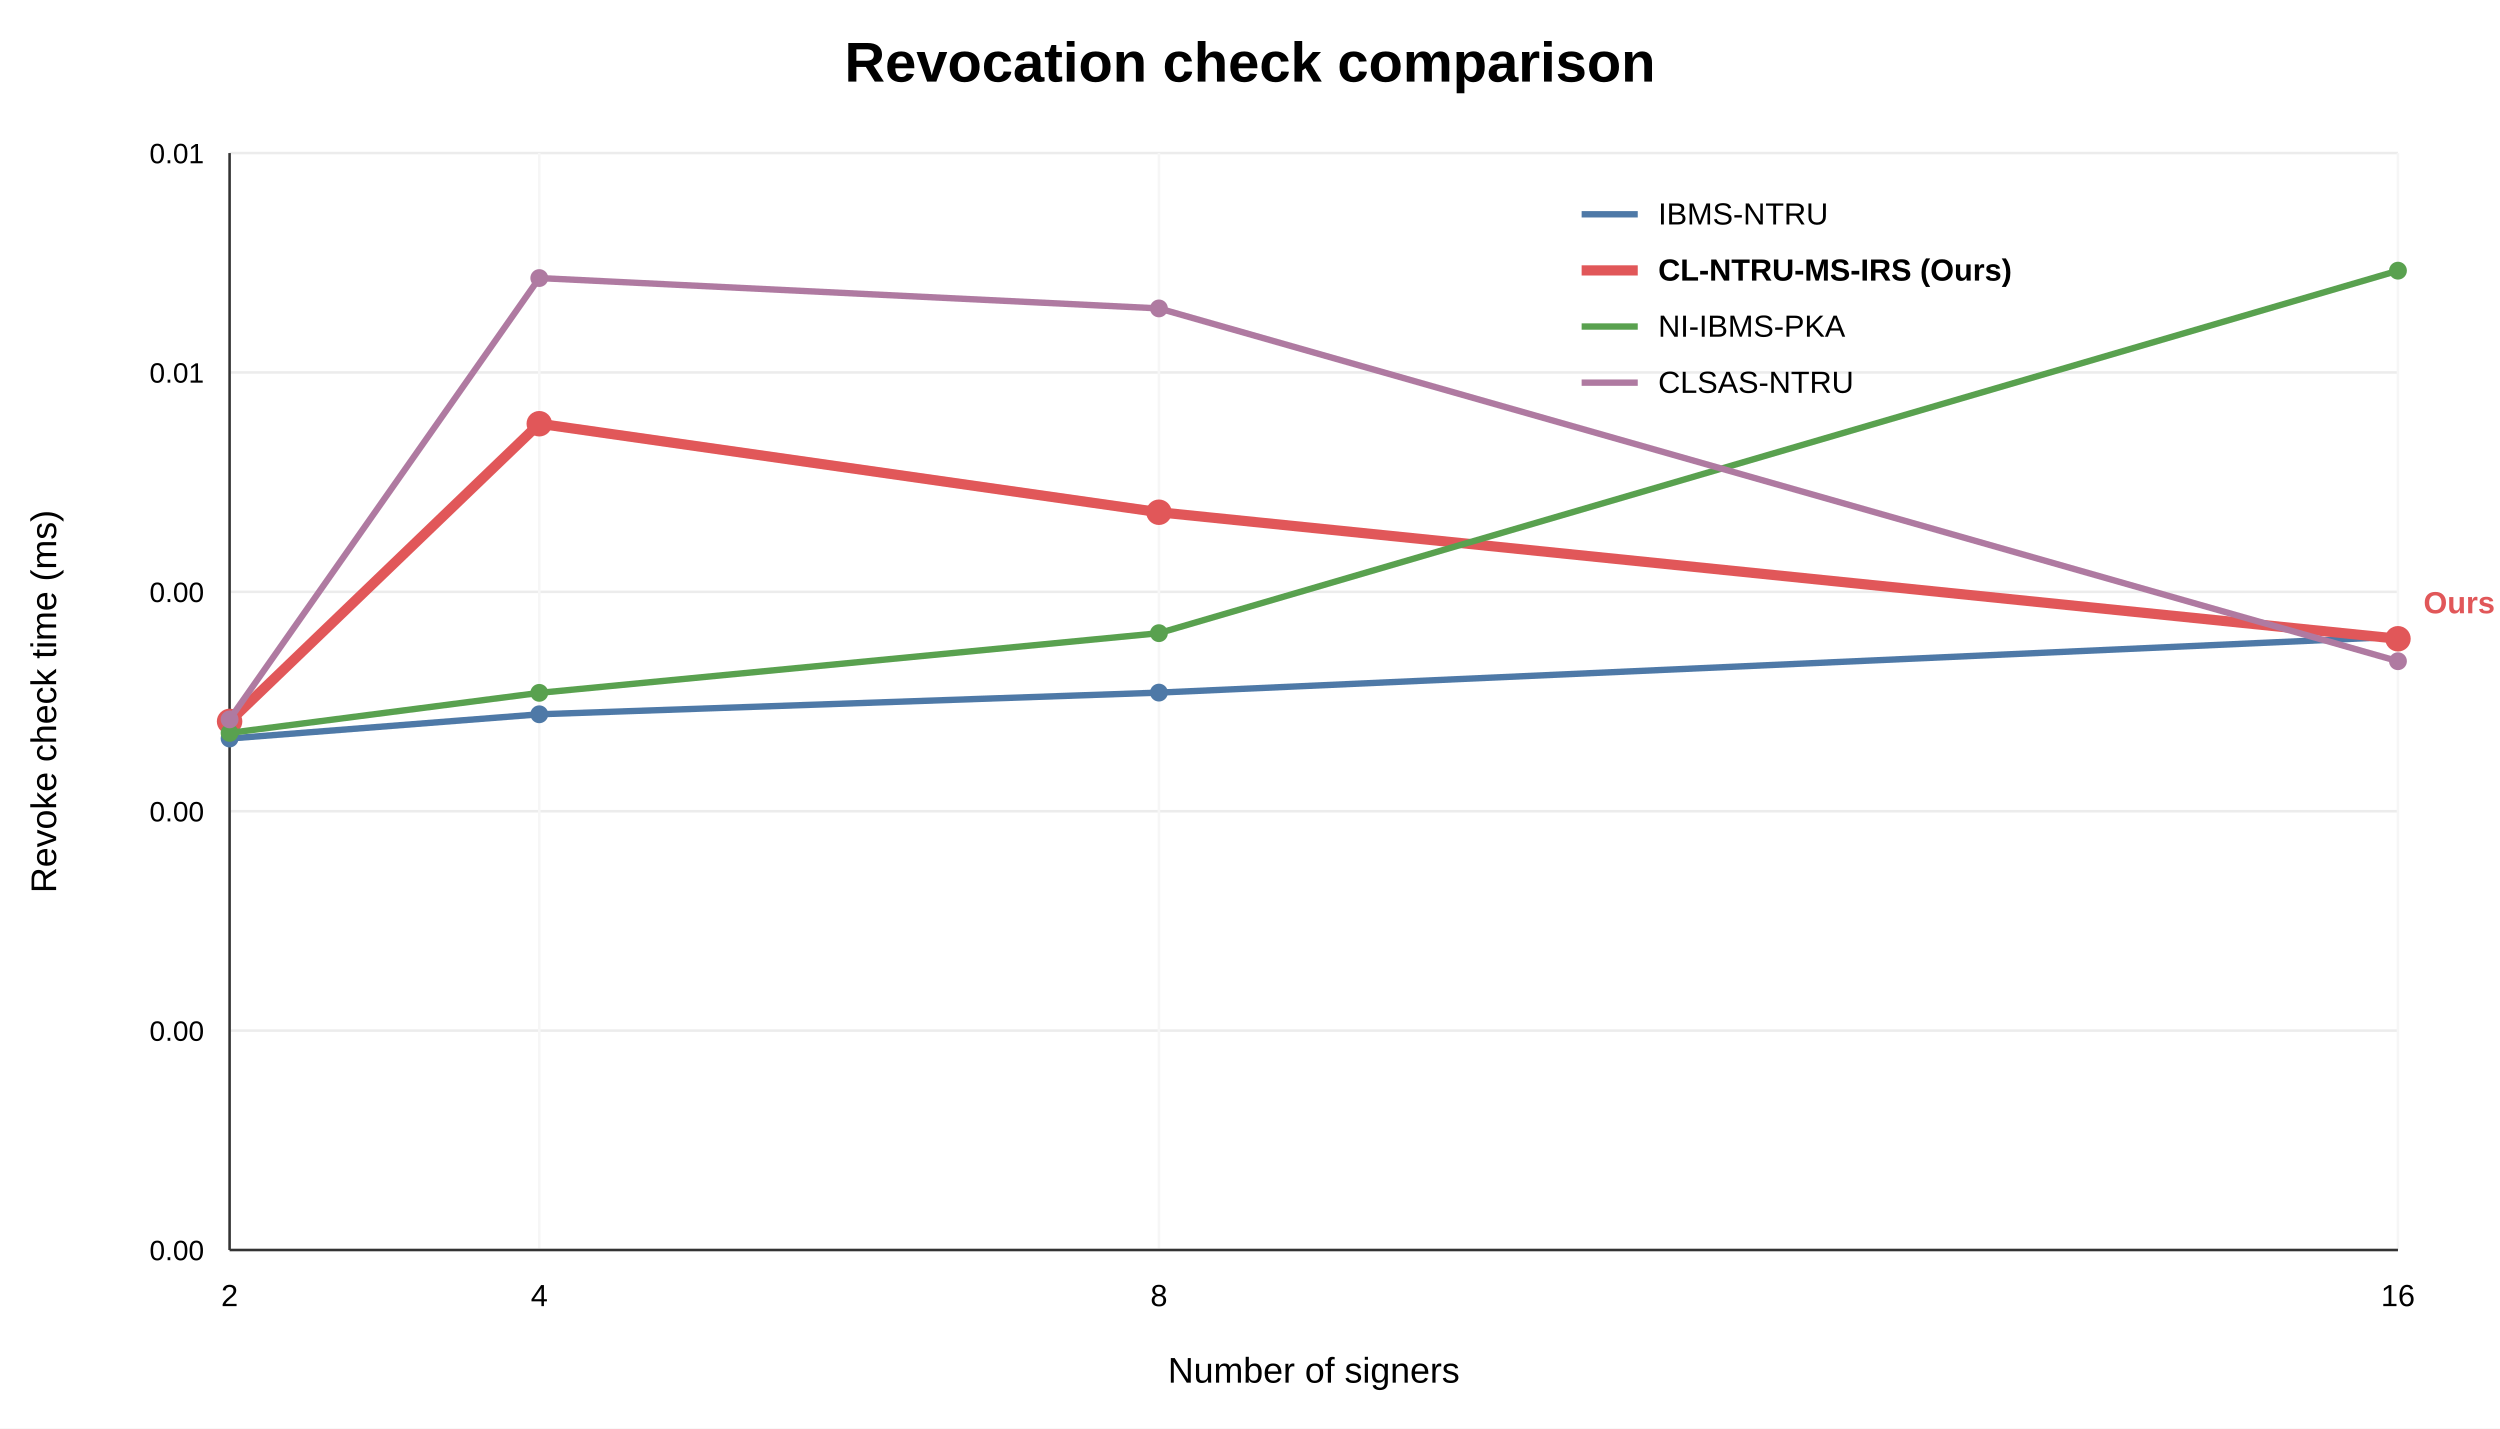
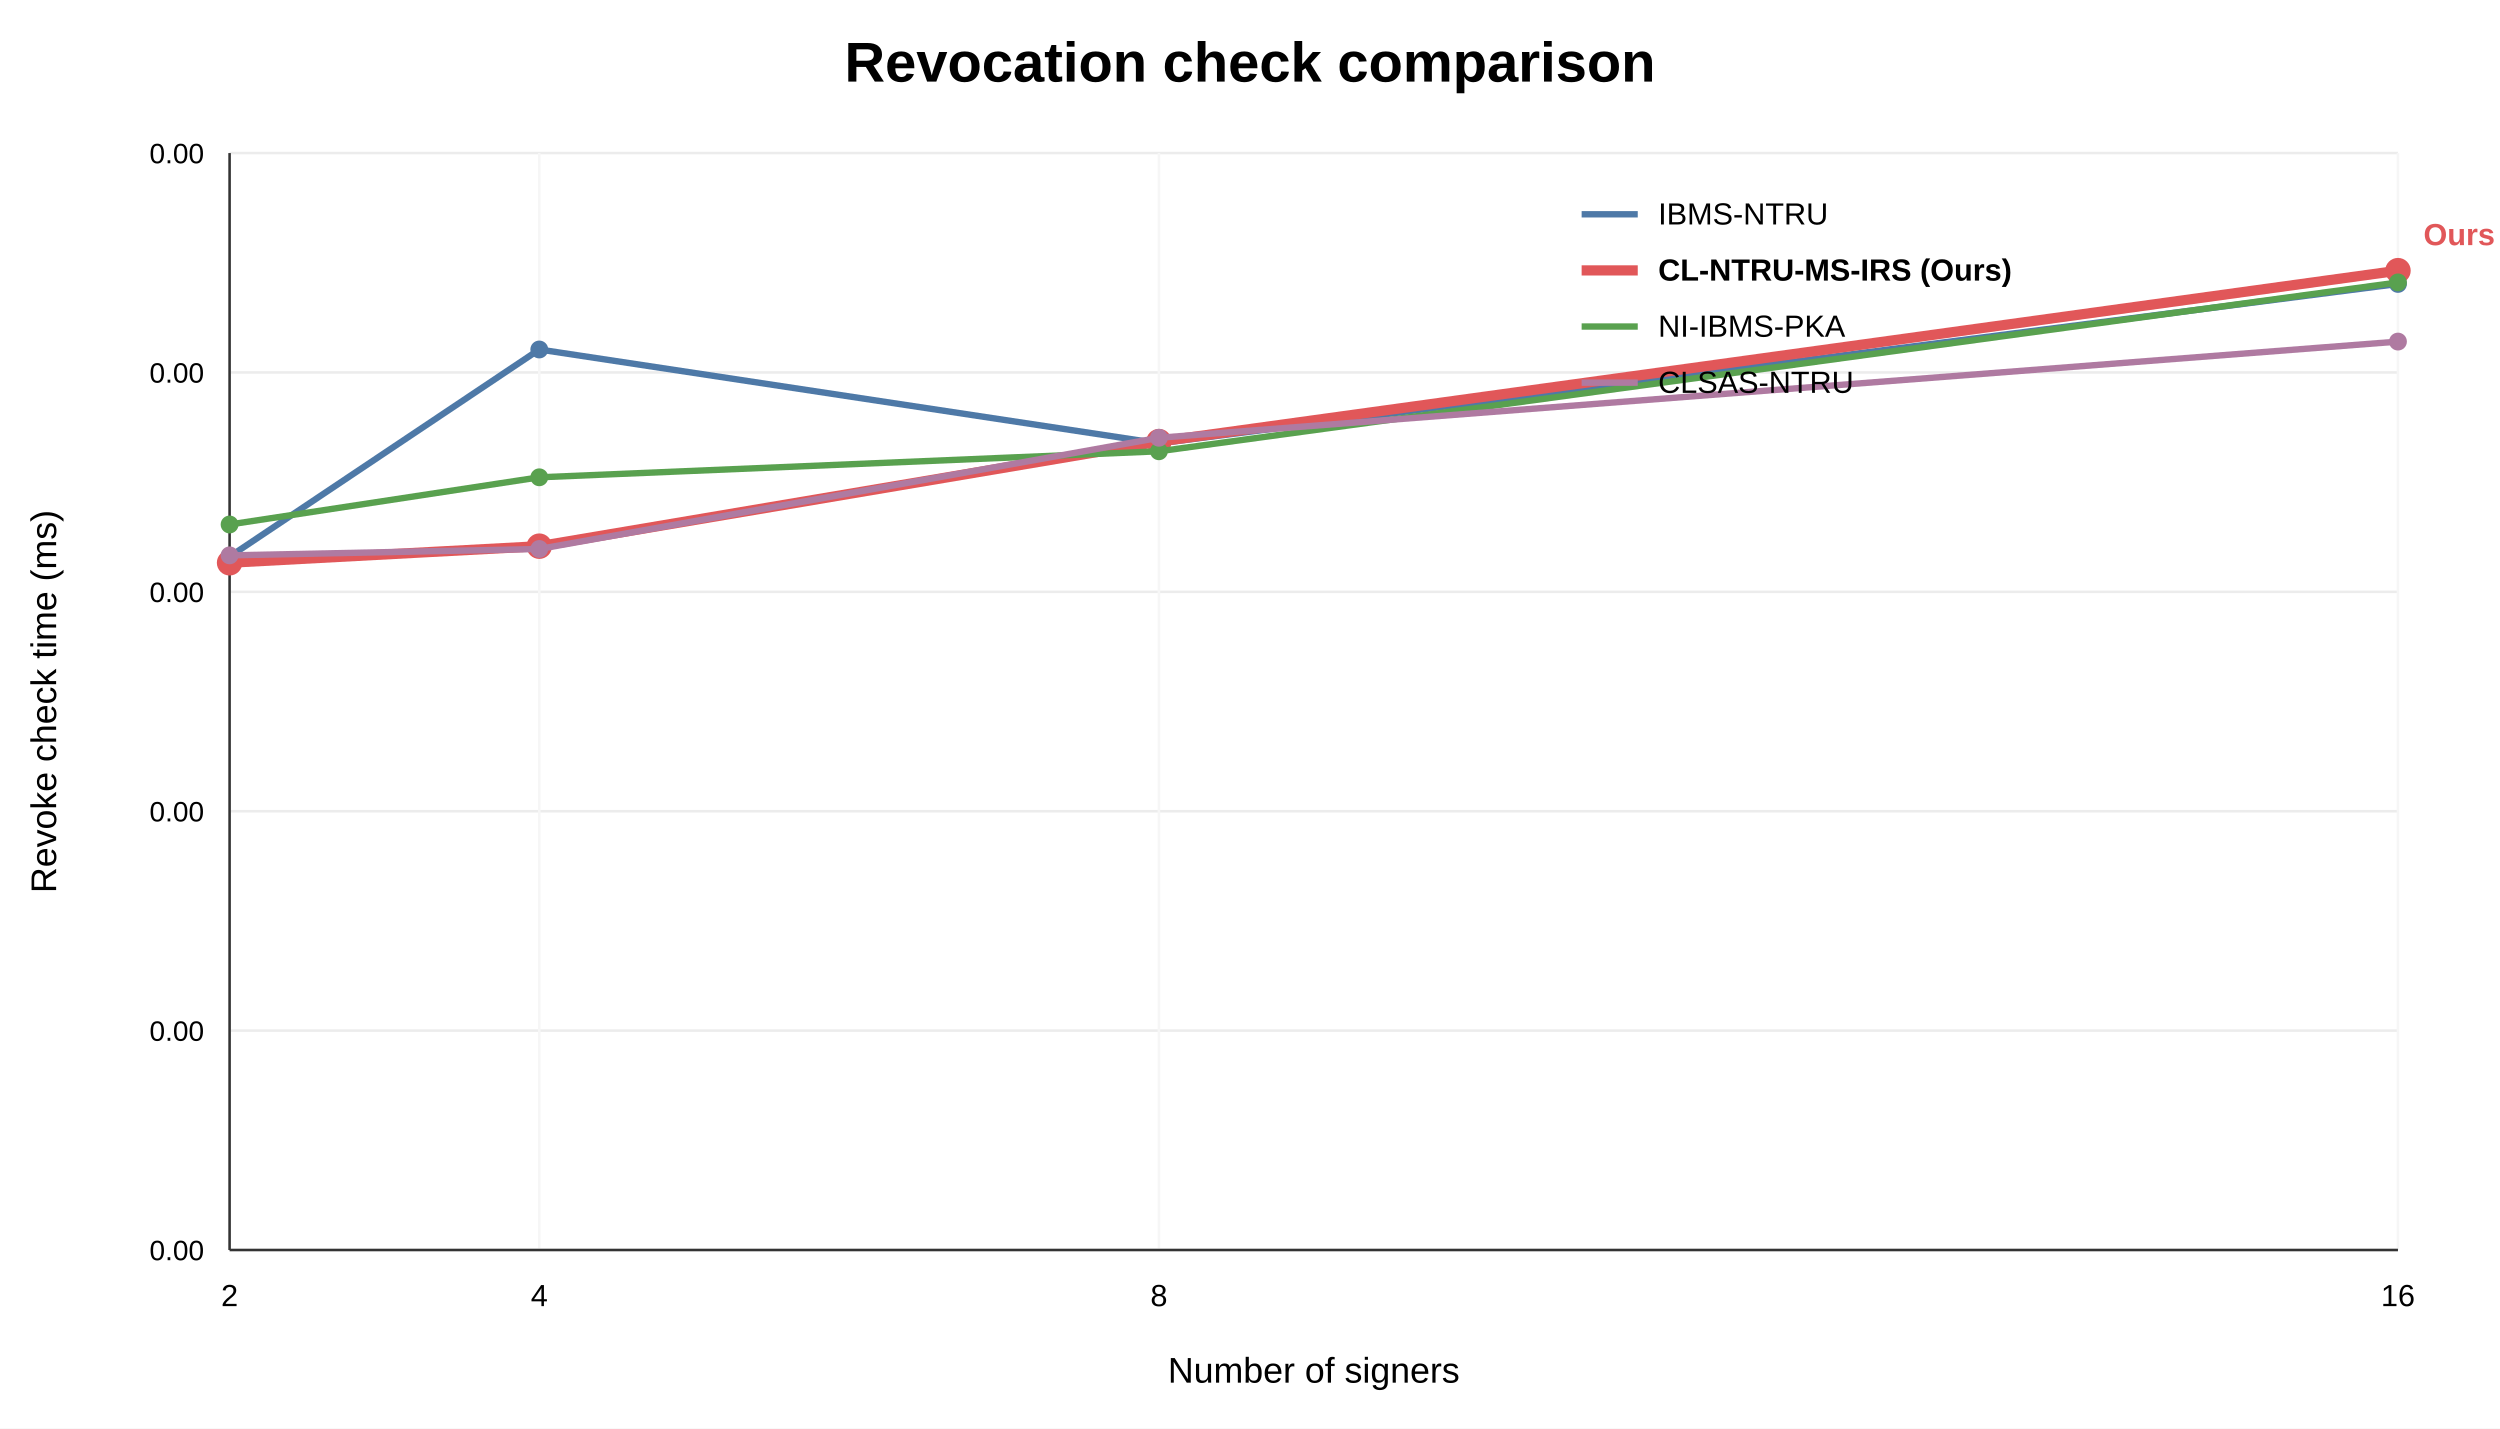
<svg xmlns="http://www.w3.org/2000/svg" width="980" height="560">
  <rect width="100%" height="100%" fill="white" />
  <text x="490.0" y="32" text-anchor="middle" font-size="22" font-family="Arial" font-weight="600">Revocation check comparison</text>
  <line x1="90" y1="490.0" x2="940" y2="490.0" stroke="#ececec" />
  <text x="80" y="494.0" text-anchor="end" font-size="11" font-family="Arial">0.00</text>
  <line x1="90" y1="404.0" x2="940" y2="404.0" stroke="#ececec" />
  <text x="80" y="408.0" text-anchor="end" font-size="11" font-family="Arial">0.00</text>
  <line x1="90" y1="318.0" x2="940" y2="318.0" stroke="#ececec" />
  <text x="80" y="322.0" text-anchor="end" font-size="11" font-family="Arial">0.00</text>
  <line x1="90" y1="232.0" x2="940" y2="232.0" stroke="#ececec" />
  <text x="80" y="236.0" text-anchor="end" font-size="11" font-family="Arial">0.00</text>
  <line x1="90" y1="146.0" x2="940" y2="146.0" stroke="#ececec" />
-   <text x="80" y="150.0" text-anchor="end" font-size="11" font-family="Arial">0.01</text>
+   <text x="80" y="150.0" text-anchor="end" font-size="11" font-family="Arial">0.00</text>
  <line x1="90" y1="60.0" x2="940" y2="60.0" stroke="#ececec" />
-   <text x="80" y="64.0" text-anchor="end" font-size="11" font-family="Arial">0.01</text>
+   <text x="80" y="64.0" text-anchor="end" font-size="11" font-family="Arial">0.00</text>
  <line x1="90.0" y1="60" x2="90.0" y2="490" stroke="#f6f6f6" />
  <text x="90.0" y="512" text-anchor="middle" font-size="12" font-family="Arial">2</text>
  <line x1="211.4" y1="60" x2="211.4" y2="490" stroke="#f6f6f6" />
  <text x="211.4" y="512" text-anchor="middle" font-size="12" font-family="Arial">4</text>
  <line x1="454.3" y1="60" x2="454.3" y2="490" stroke="#f6f6f6" />
  <text x="454.3" y="512" text-anchor="middle" font-size="12" font-family="Arial">8</text>
  <line x1="940.0" y1="60" x2="940.0" y2="490" stroke="#f6f6f6" />
  <text x="940.0" y="512" text-anchor="middle" font-size="12" font-family="Arial">16</text>
  <line x1="90" y1="490" x2="940" y2="490" stroke="#333" />
  <line x1="90" y1="60" x2="90" y2="490" stroke="#333" />
-   <polyline points="90.0,289.5 211.4,280.0 454.3,271.5 940.0,249.6" fill="none" stroke="#4e79a7" stroke-width="2.5" />
-   <circle cx="90.0" cy="289.5" r="3.5" fill="#4e79a7" />
-   <circle cx="211.4" cy="280.0" r="3.5" fill="#4e79a7" />
-   <circle cx="454.3" cy="271.5" r="3.5" fill="#4e79a7" />
-   <circle cx="940.0" cy="249.6" r="3.5" fill="#4e79a7" />
+   <polyline points="90.0,218.2 211.4,137.0 454.3,173.8 940.0,111.3" fill="none" stroke="#4e79a7" stroke-width="2.5" />
+   <circle cx="90.0" cy="218.2" r="3.5" fill="#4e79a7" />
+   <circle cx="211.4" cy="137.0" r="3.5" fill="#4e79a7" />
+   <circle cx="454.3" cy="173.8" r="3.5" fill="#4e79a7" />
+   <circle cx="940.0" cy="111.3" r="3.5" fill="#4e79a7" />
  <line x1="620" y1="84" x2="642" y2="84" stroke="#4e79a7" stroke-width="2.5" />
  <text x="650" y="88" font-size="12" font-family="Arial" font-weight="400">IBMS-NTRU</text>
-   <polyline points="90.0,282.8 211.4,166.1 454.3,200.8 940.0,250.4" fill="none" stroke="#e15759" stroke-width="4.0" />
-   <circle cx="90.0" cy="282.8" r="5" fill="#e15759" />
-   <circle cx="211.4" cy="166.1" r="5" fill="#e15759" />
-   <circle cx="454.3" cy="200.8" r="5" fill="#e15759" />
-   <circle cx="940.0" cy="250.4" r="5" fill="#e15759" />
+   <polyline points="90.0,220.6 211.4,214.1 454.3,173.1 940.0,106.1" fill="none" stroke="#e15759" stroke-width="4.0" />
+   <circle cx="90.0" cy="220.6" r="5" fill="#e15759" />
+   <circle cx="211.4" cy="214.1" r="5" fill="#e15759" />
+   <circle cx="454.3" cy="173.1" r="5" fill="#e15759" />
+   <circle cx="940.0" cy="106.1" r="5" fill="#e15759" />
  <line x1="620" y1="106" x2="642" y2="106" stroke="#e15759" stroke-width="4.0" />
  <text x="650" y="110" font-size="12" font-family="Arial" font-weight="700">CL-NTRU-MS-IRS (Ours)</text>
-   <polyline points="90.0,287.3 211.4,271.6 454.3,248.2 940.0,106.1" fill="none" stroke="#59a14f" stroke-width="2.5" />
-   <circle cx="90.0" cy="287.3" r="3.5" fill="#59a14f" />
-   <circle cx="211.4" cy="271.6" r="3.5" fill="#59a14f" />
-   <circle cx="454.3" cy="248.2" r="3.5" fill="#59a14f" />
-   <circle cx="940.0" cy="106.1" r="3.5" fill="#59a14f" />
+   <polyline points="90.0,205.6 211.4,187.1 454.3,176.9 940.0,110.7" fill="none" stroke="#59a14f" stroke-width="2.5" />
+   <circle cx="90.0" cy="205.6" r="3.5" fill="#59a14f" />
+   <circle cx="211.4" cy="187.1" r="3.5" fill="#59a14f" />
+   <circle cx="454.3" cy="176.9" r="3.5" fill="#59a14f" />
+   <circle cx="940.0" cy="110.7" r="3.5" fill="#59a14f" />
  <line x1="620" y1="128" x2="642" y2="128" stroke="#59a14f" stroke-width="2.5" />
  <text x="650" y="132" font-size="12" font-family="Arial" font-weight="400">NI-IBMS-PKA</text>
-   <polyline points="90.0,282.0 211.4,109.0 454.3,120.9 940.0,259.2" fill="none" stroke="#af7aa1" stroke-width="2.5" />
-   <circle cx="90.0" cy="282.0" r="3.5" fill="#af7aa1" />
-   <circle cx="211.4" cy="109.0" r="3.5" fill="#af7aa1" />
-   <circle cx="454.3" cy="120.9" r="3.5" fill="#af7aa1" />
-   <circle cx="940.0" cy="259.2" r="3.5" fill="#af7aa1" />
+   <polyline points="90.0,217.7 211.4,215.2 454.3,171.6 940.0,133.9" fill="none" stroke="#af7aa1" stroke-width="2.5" />
+   <circle cx="90.0" cy="217.7" r="3.5" fill="#af7aa1" />
+   <circle cx="211.4" cy="215.2" r="3.5" fill="#af7aa1" />
+   <circle cx="454.3" cy="171.6" r="3.5" fill="#af7aa1" />
+   <circle cx="940.0" cy="133.9" r="3.5" fill="#af7aa1" />
  <line x1="620" y1="150" x2="642" y2="150" stroke="#af7aa1" stroke-width="2.5" />
  <text x="650" y="154" font-size="12" font-family="Arial" font-weight="400">CLSAS-NTRU</text>
-   <text x="950.0" y="240.4" font-size="12" font-family="Arial" font-weight="700" fill="#e15759">Ours</text>
+   <text x="950.0" y="96.1" font-size="12" font-family="Arial" font-weight="700" fill="#e15759">Ours</text>
  <text x="515.0" y="542" text-anchor="middle" font-size="14" font-family="Arial">Number of signers</text>
  <text x="22" y="275.0" transform="rotate(-90,22,275.0)" text-anchor="middle" font-size="14" font-family="Arial">Revoke check time (ms)</text>
</svg>
